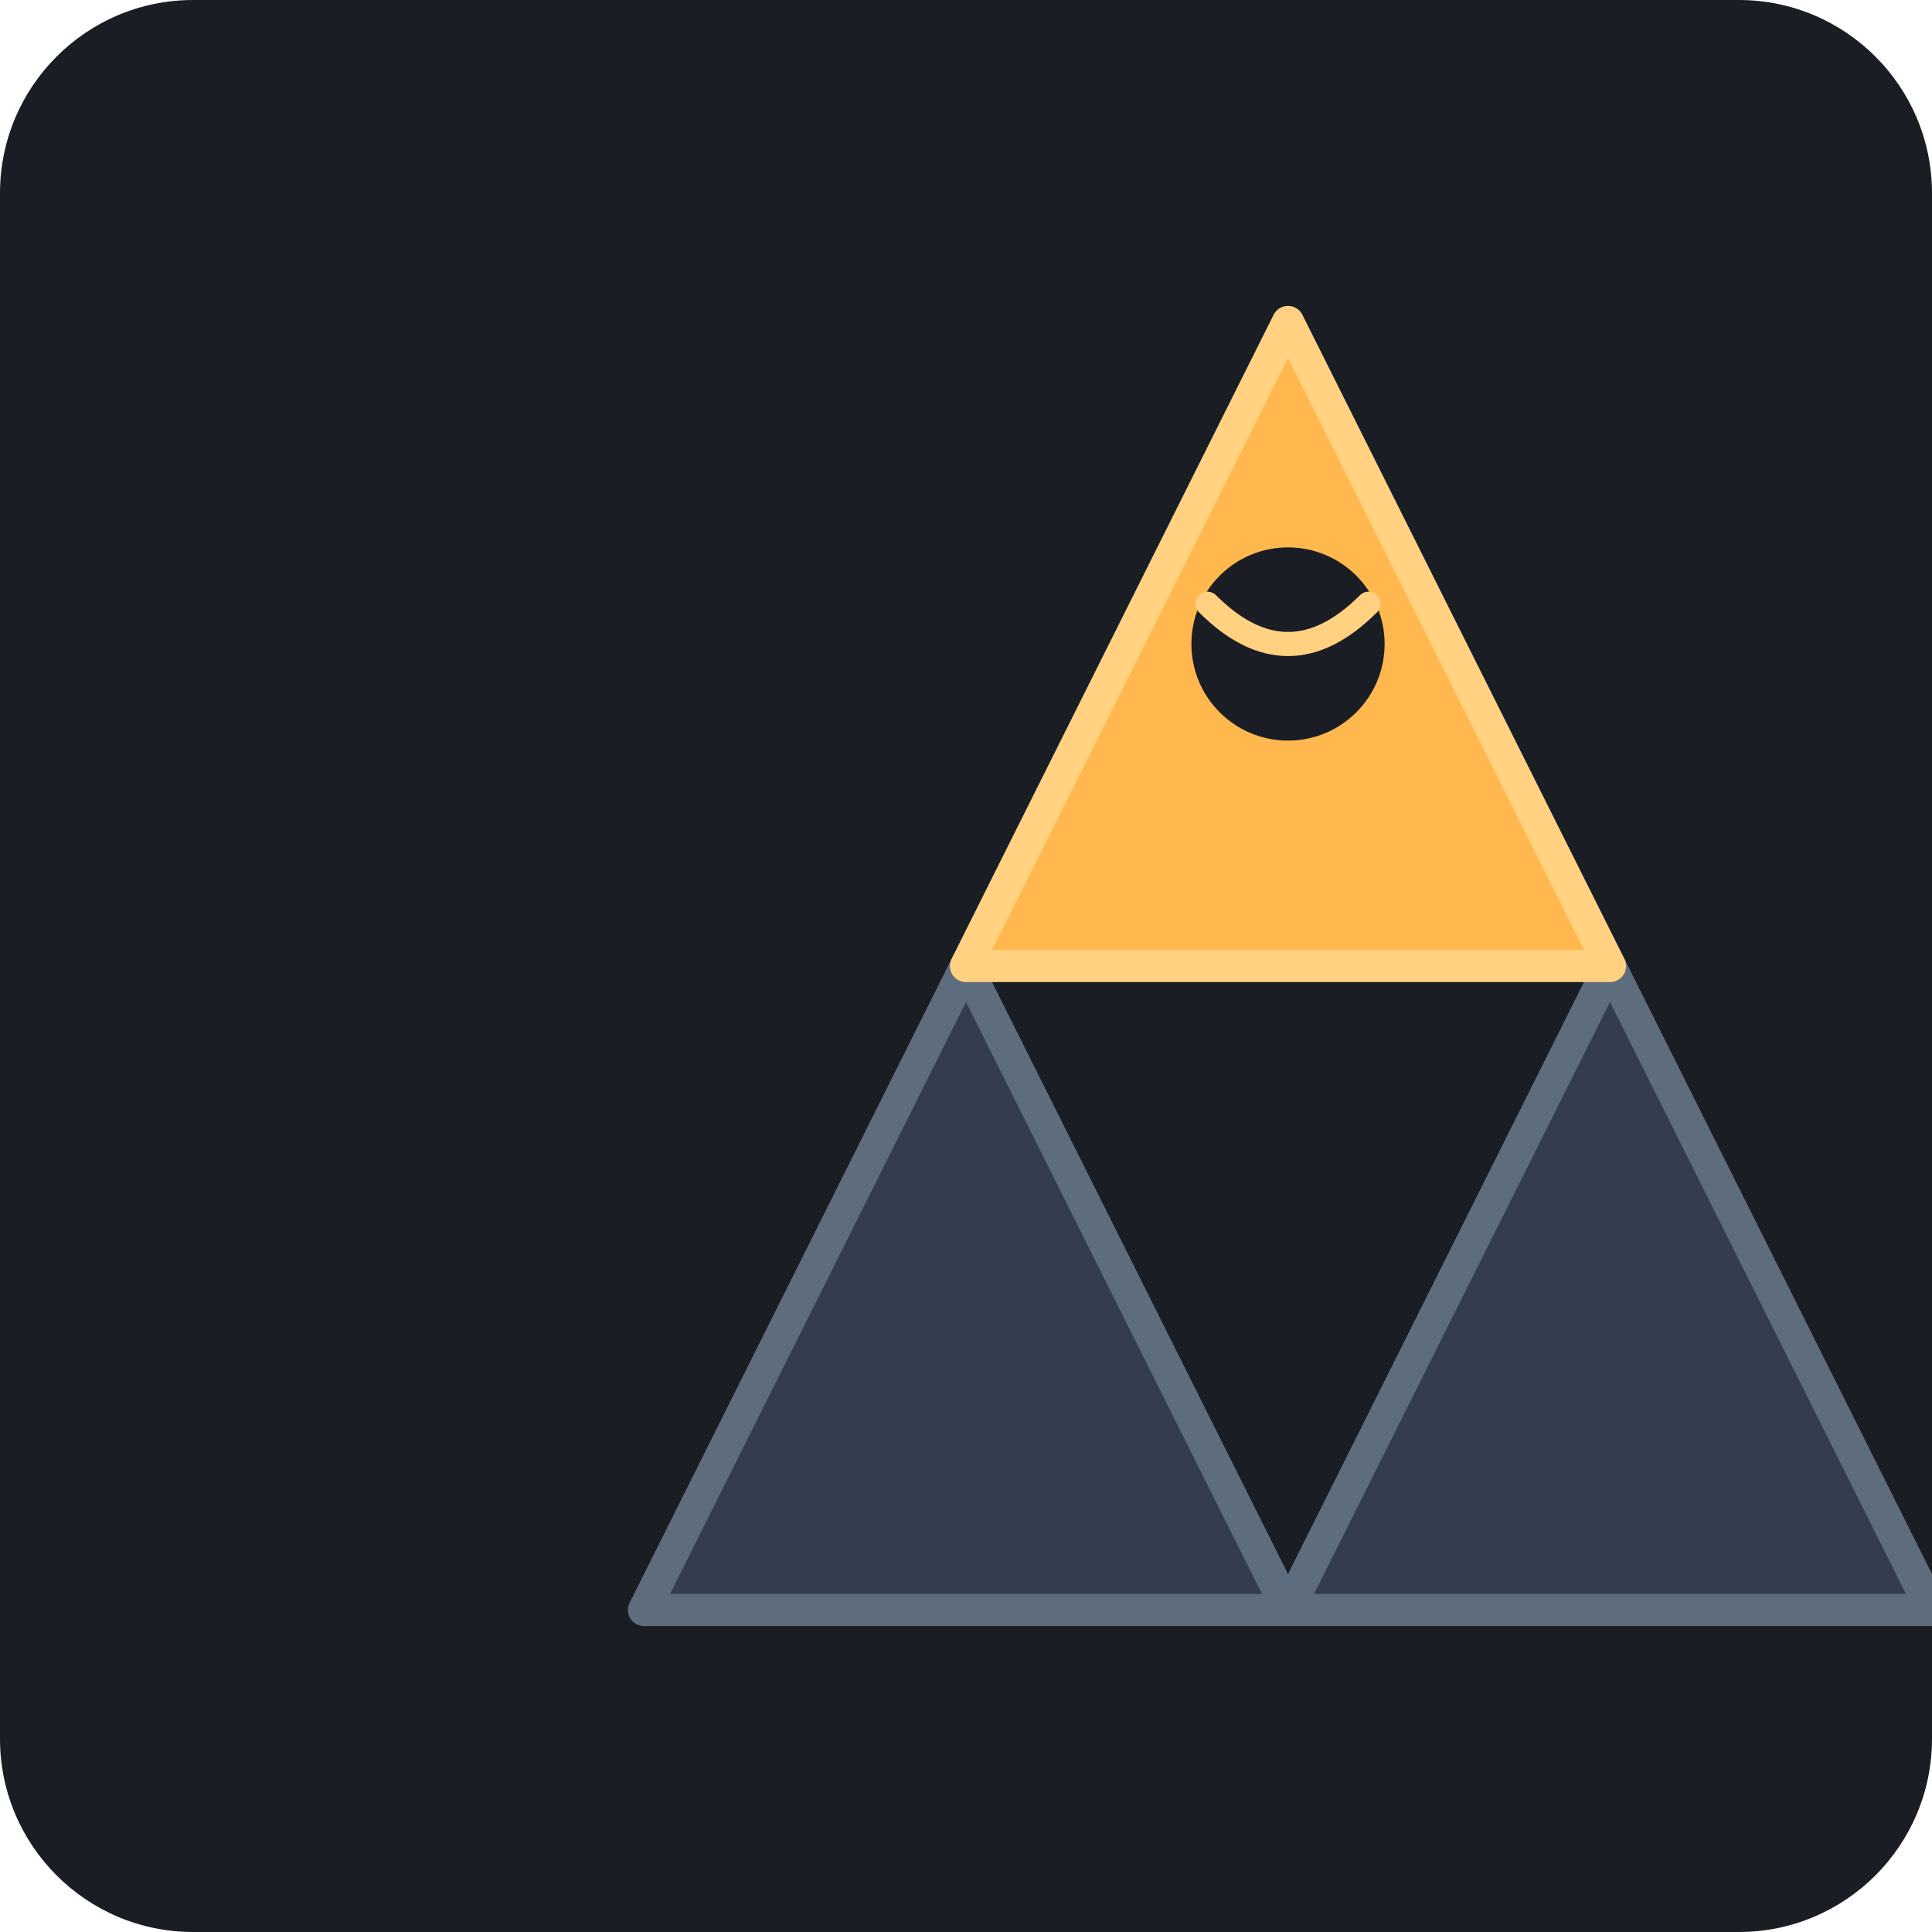
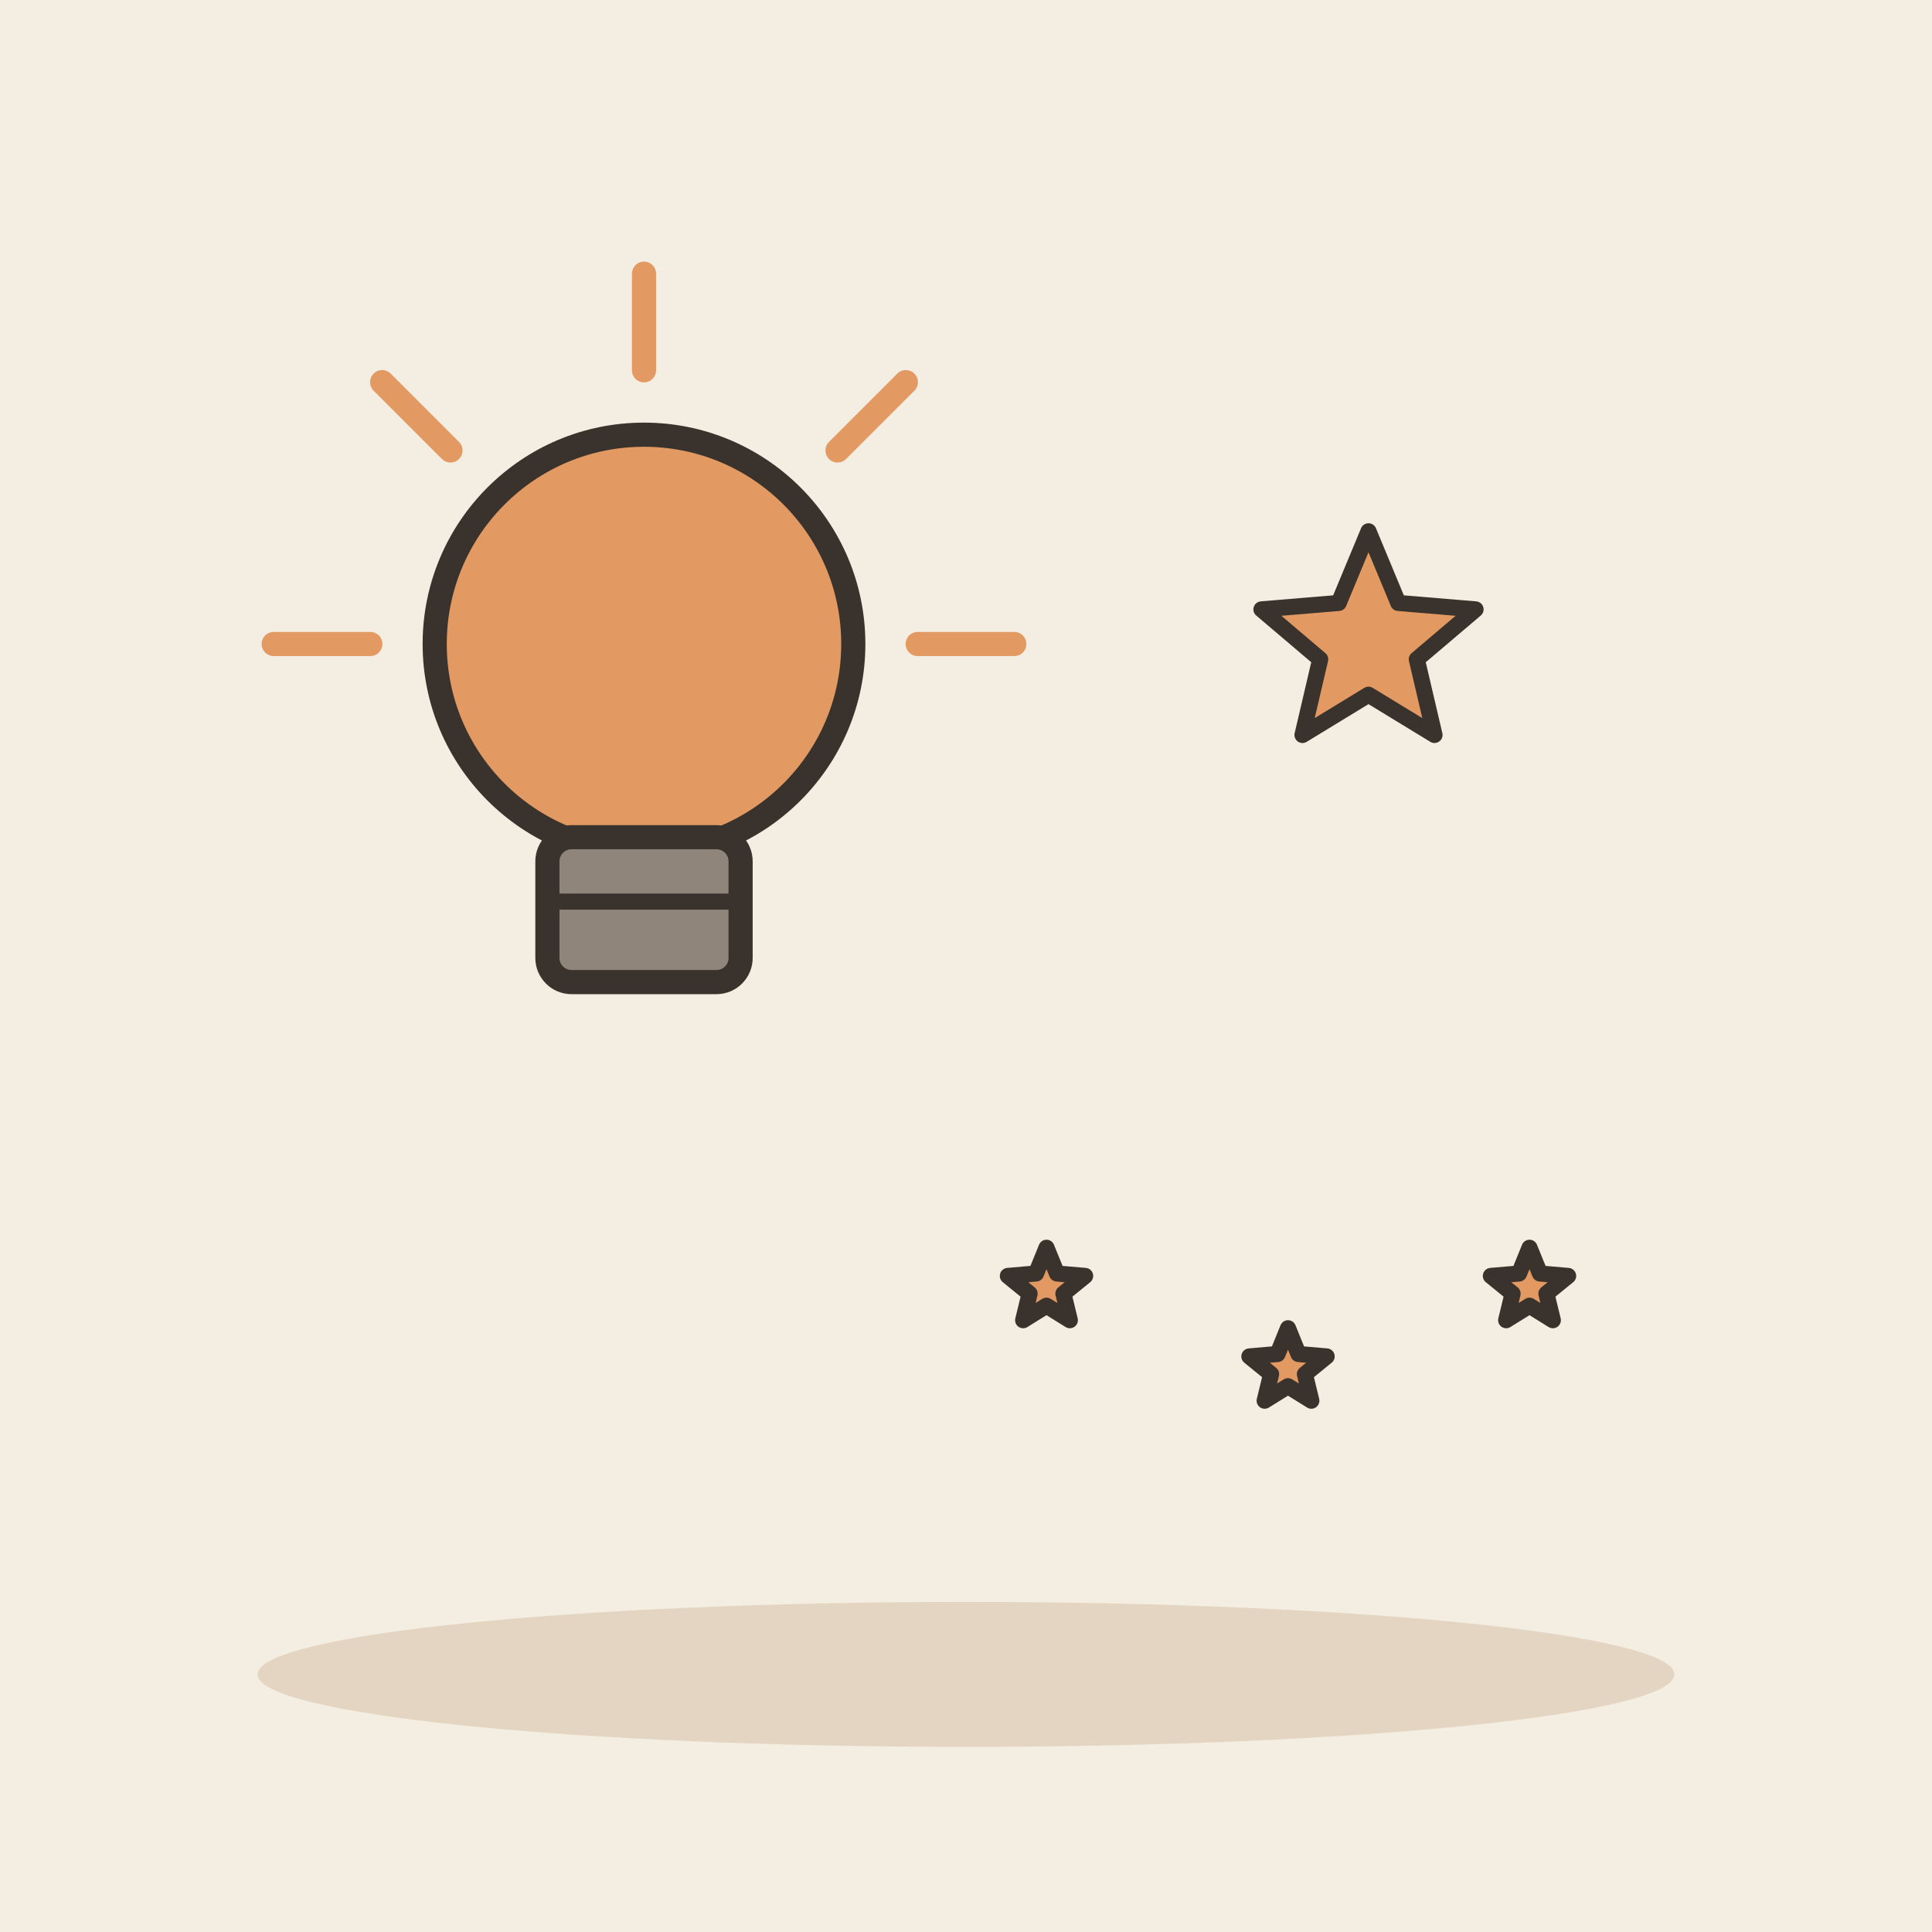
- <svg xmlns="http://www.w3.org/2000/svg" viewBox="0 0 240 240">
-   <rect width="240" height="240" rx="24" fill="#1A1D24" />
-   <g transform="translate(40, 40)">
-     <path d="M40 160 L120 160 L80 80 Z" fill="#333D4D" stroke="#5D6D7E" stroke-width="4" stroke-linejoin="round" />
-     <path d="M120 160 L200 160 L160 80 Z" fill="#333D4D" stroke="#5D6D7E" stroke-width="4" stroke-linejoin="round" />
-     <path d="M80 80 L160 80 L120 0 Z" fill="#FFB84D" stroke="#FFD180" stroke-width="4" stroke-linejoin="round" />
-     <circle cx="120" cy="40" r="12" fill="#1A1D24" />
-     <path d="M110 35 Q120 45 130 35" stroke="#FFD180" stroke-width="3" fill="none" stroke-linecap="round" />
+ <svg xmlns="http://www.w3.org/2000/svg" viewBox="0 0 240 240" data-style="editorial">
+   <rect width="240" height="240" fill="#F4EDE2" />
+   <ellipse cx="120" cy="208" rx="88" ry="9" fill="#E3D5C1" />
+   <g transform="translate(80 100)">
+     <circle cx="0" cy="-20" r="26" fill="#E39A62" stroke="#3A332D" stroke-width="3" stroke-linecap="round" stroke-linejoin="round" />
+     <rect x="-12" y="4" width="24" height="18" rx="3" fill="#8F857A" stroke="#3A332D" stroke-width="3" stroke-linecap="round" stroke-linejoin="round" />
+     <path d="M-12 12L12 12" stroke="#3A332D" stroke-width="2" stroke-linecap="round" fill="none" />
+     <path d="M-34 -20L-46 -20" stroke="#E39A62" stroke-width="3" stroke-linecap="round" fill="none" />
+     <path d="M-24.042 -44.042L-32.527 -52.527" stroke="#E39A62" stroke-width="3" stroke-linecap="round" fill="none" />
+     <path d="M2.0819e-15 -54L2.81669e-15 -66" stroke="#E39A62" stroke-width="3" stroke-linecap="round" fill="none" />
+     <path d="M24.042 -44.042L32.527 -52.527" stroke="#E39A62" stroke-width="3" stroke-linecap="round" fill="none" />
+     <path d="M34 -20L46 -20" stroke="#E39A62" stroke-width="3" stroke-linecap="round" fill="none" />
  </g>
+   <path d="M170.0 66.0L173.7 74.9L183.3 75.7L176.0 81.9L178.2 91.3L170.0 86.3L161.8 91.3L164.0 81.9L156.7 75.7L166.3 74.9Z" fill="#E39A62" stroke="#3A332D" stroke-width="2" stroke-linecap="round" stroke-linejoin="round" />
+   <path d="M130.0 155.0L131.3 158.2L134.8 158.5L132.1 160.7L132.9 164.0L130.0 162.2L127.1 164.0L127.9 160.7L125.2 158.5L128.7 158.2Z" fill="#E39A62" stroke="#3A332D" stroke-width="2" stroke-linecap="round" stroke-linejoin="round" />
+   <path d="M160.0 165.0L161.3 168.2L164.8 168.5L162.1 170.7L162.9 174.0L160.0 172.2L157.1 174.0L157.9 170.7L155.2 168.5L158.7 168.2Z" fill="#E39A62" stroke="#3A332D" stroke-width="2" stroke-linecap="round" stroke-linejoin="round" />
+   <path d="M190.0 155.0L191.3 158.2L194.8 158.5L192.1 160.7L192.9 164.0L190.0 162.2L187.1 164.0L187.9 160.7L185.2 158.5L188.7 158.2Z" fill="#E39A62" stroke="#3A332D" stroke-width="2" stroke-linecap="round" stroke-linejoin="round" />
</svg>
